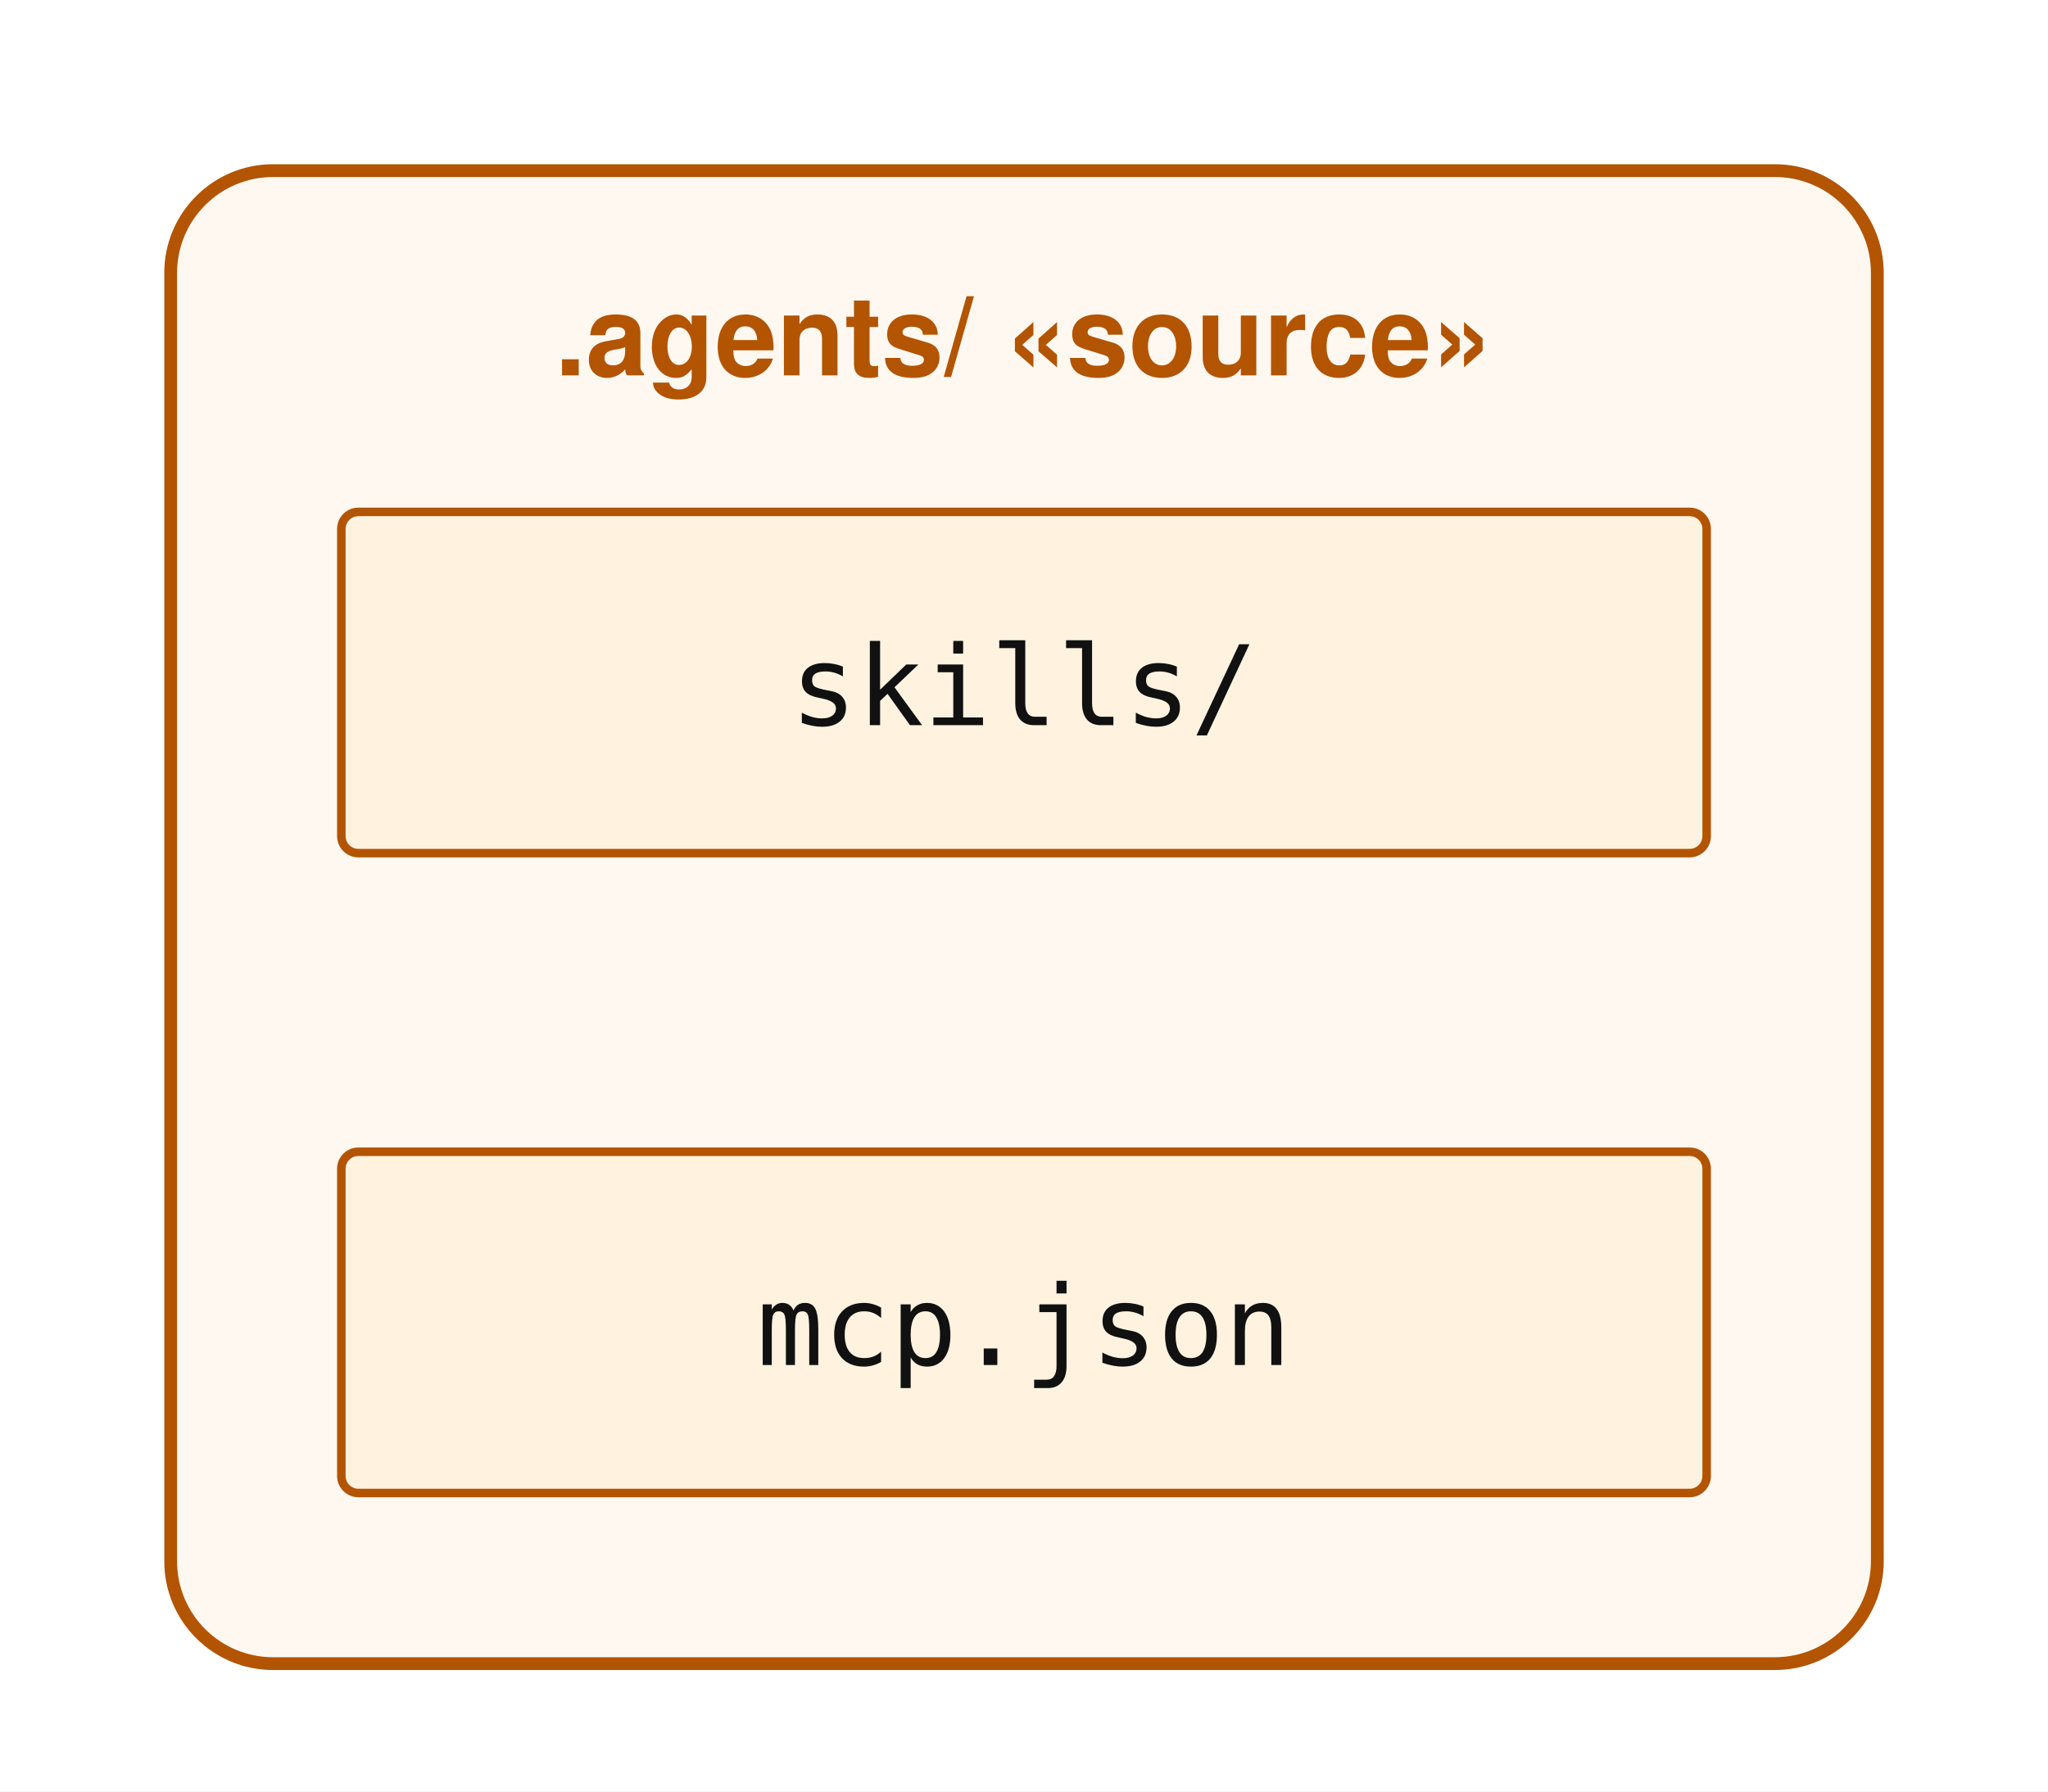
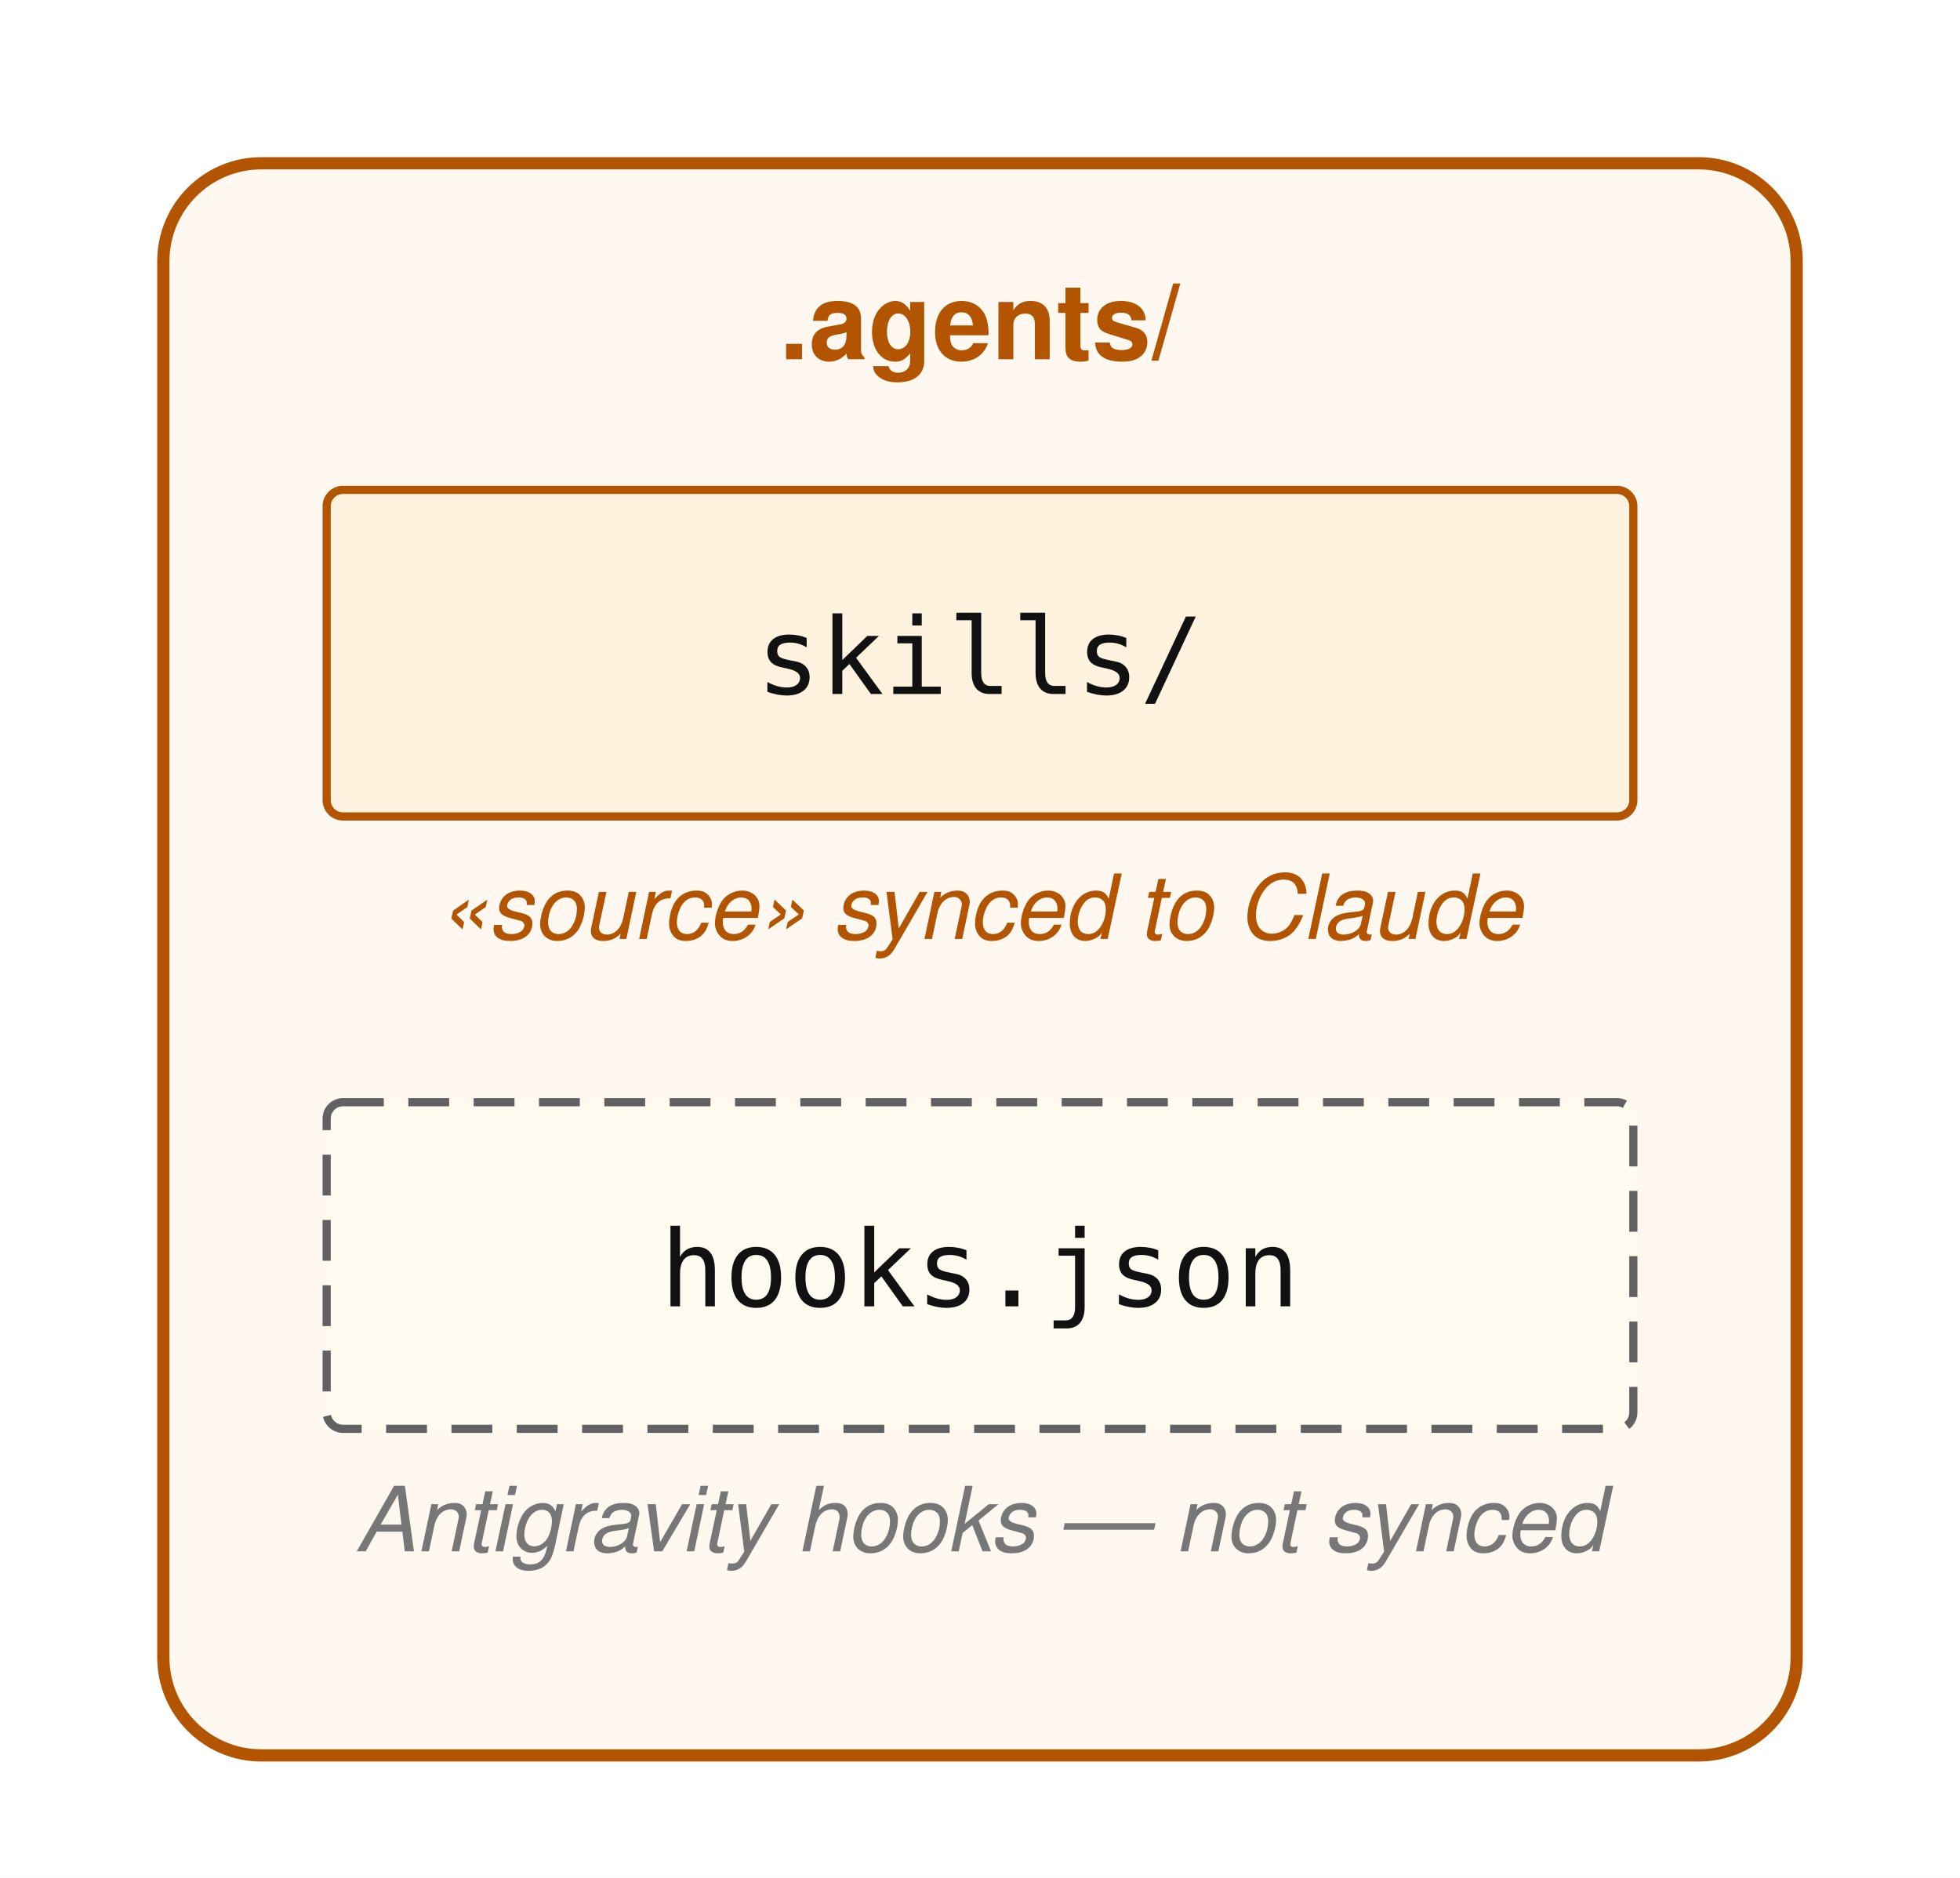
- <svg xmlns="http://www.w3.org/2000/svg" width="240" height="210" viewBox="0 0 240 210" font-family="Helvetica, Arial, sans-serif">
-   <rect x="0" y="0" width="240" height="210" fill="#ffffff" />
-   <rect x="20" y="20" width="200" height="175" rx="12" fill="#fff8f0" stroke="#b25400" stroke-width="1.5" />
-   <text x="120" y="44" text-anchor="middle" fill="#b25400" font-size="13" font-weight="bold">.agents/  «source»</text>
+ <svg xmlns="http://www.w3.org/2000/svg" width="240" height="230" viewBox="0 0 240 230" font-family="Helvetica, Arial, sans-serif">
+   <rect x="0" y="0" width="240" height="230" fill="#ffffff" />
+   <rect x="20" y="20" width="200" height="195" rx="12" fill="#fff8f0" stroke="#b25400" stroke-width="1.5" />
+   <text x="120" y="44" text-anchor="middle" fill="#b25400" font-size="13" font-weight="bold">.agents/</text>
  <g font-family="Menlo, Consolas, monospace" font-size="13">
    <rect x="40" y="60" width="160" height="40" rx="2" fill="#fff3e0" stroke="#b25400" />
    <text x="120" y="85" text-anchor="middle" fill="#111">skills/</text>
-     <rect x="40" y="135" width="160" height="40" rx="2" fill="#fff3e0" stroke="#b25400" />
-     <text x="120" y="160" text-anchor="middle" fill="#111">mcp.json</text>
+     <text x="120" y="115" text-anchor="middle" fill="#b25400" font-size="11" font-style="italic" font-family="Helvetica, Arial, sans-serif">«source» synced to Claude</text>
+     <rect x="40" y="135" width="160" height="40" rx="2" fill="#fffbf0" stroke="#616161" stroke-dasharray="5,3" />
+     <text x="120" y="160" text-anchor="middle" fill="#111">hooks.json</text>
+     <text x="120" y="190" text-anchor="middle" fill="#777" font-size="11" font-style="italic" font-family="Helvetica, Arial, sans-serif">Antigravity hooks — not synced</text>
  </g>
</svg>
